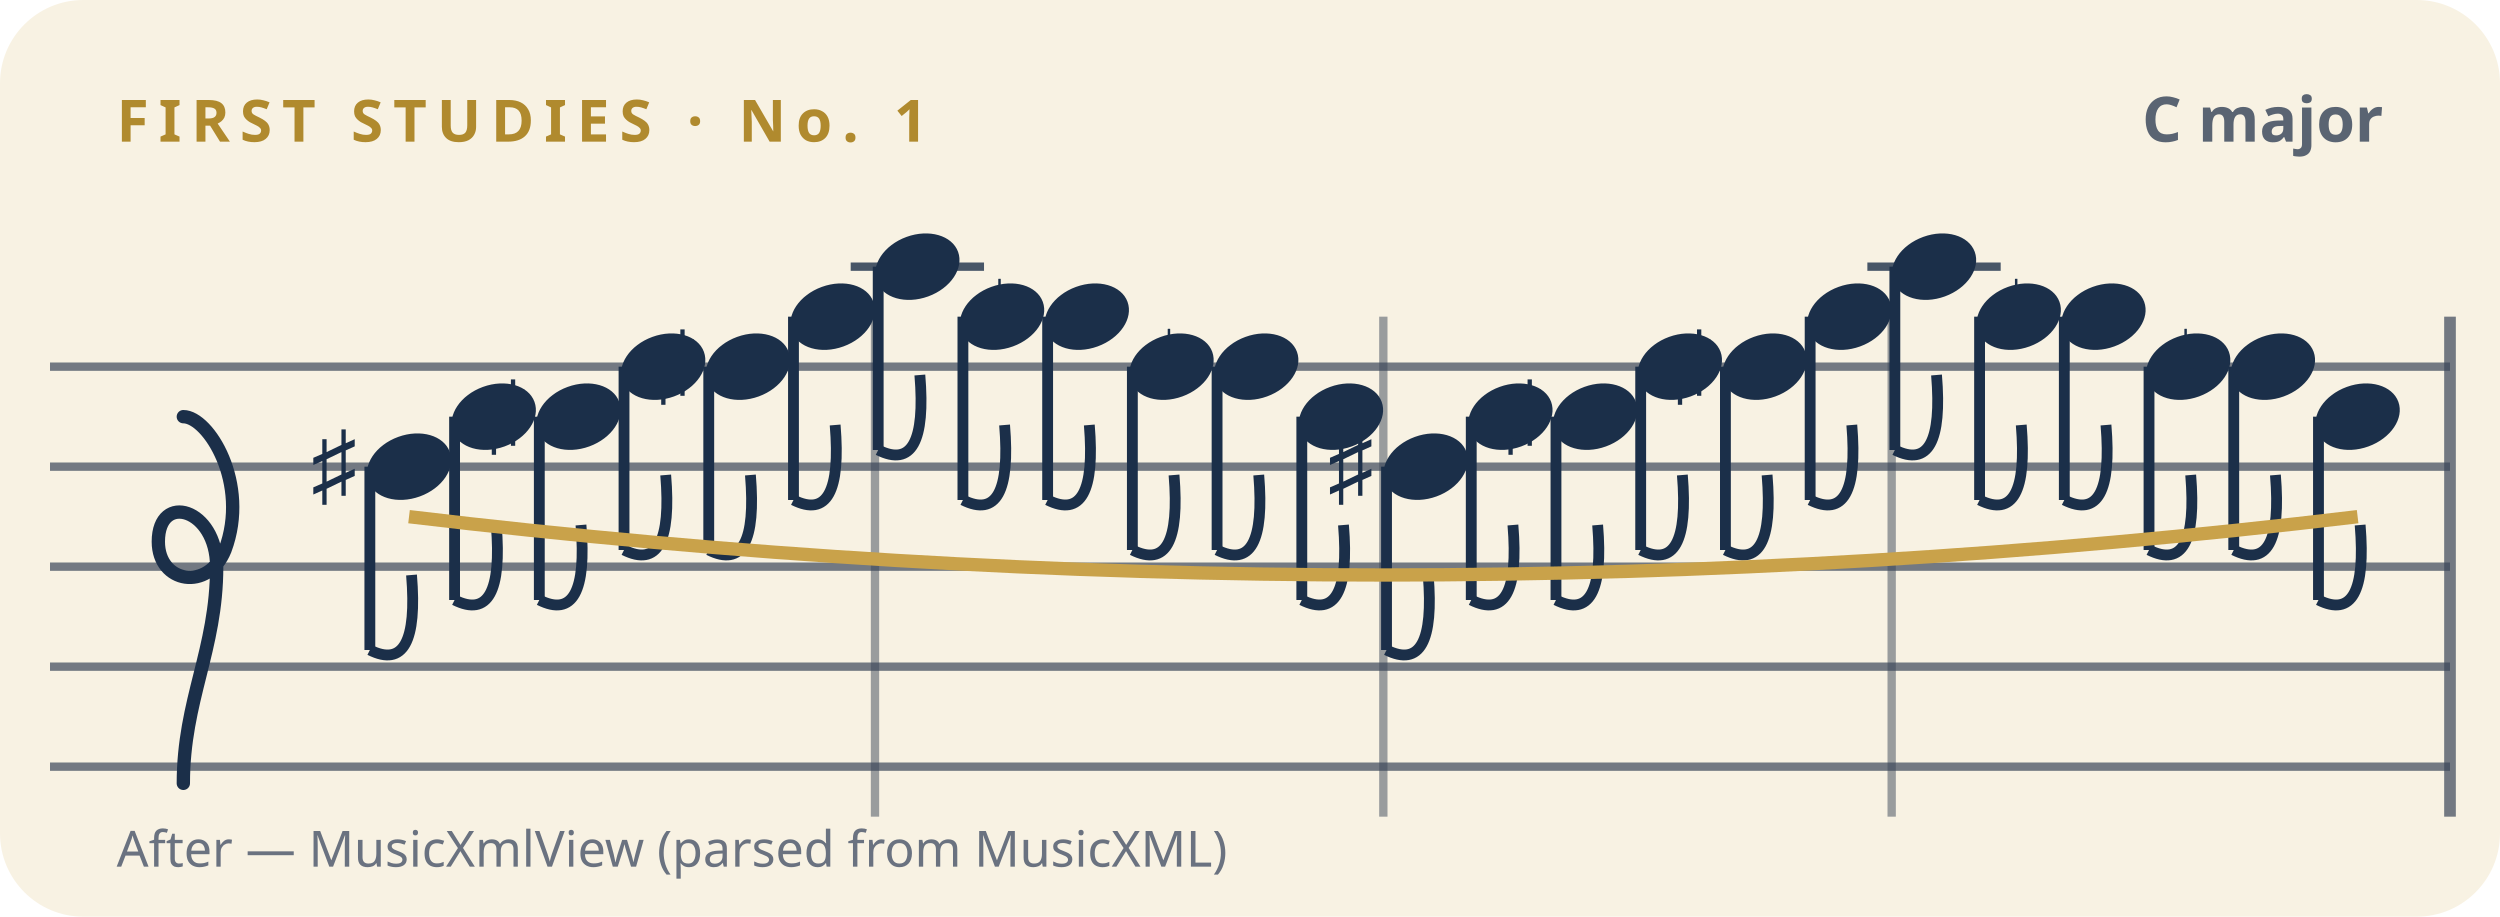
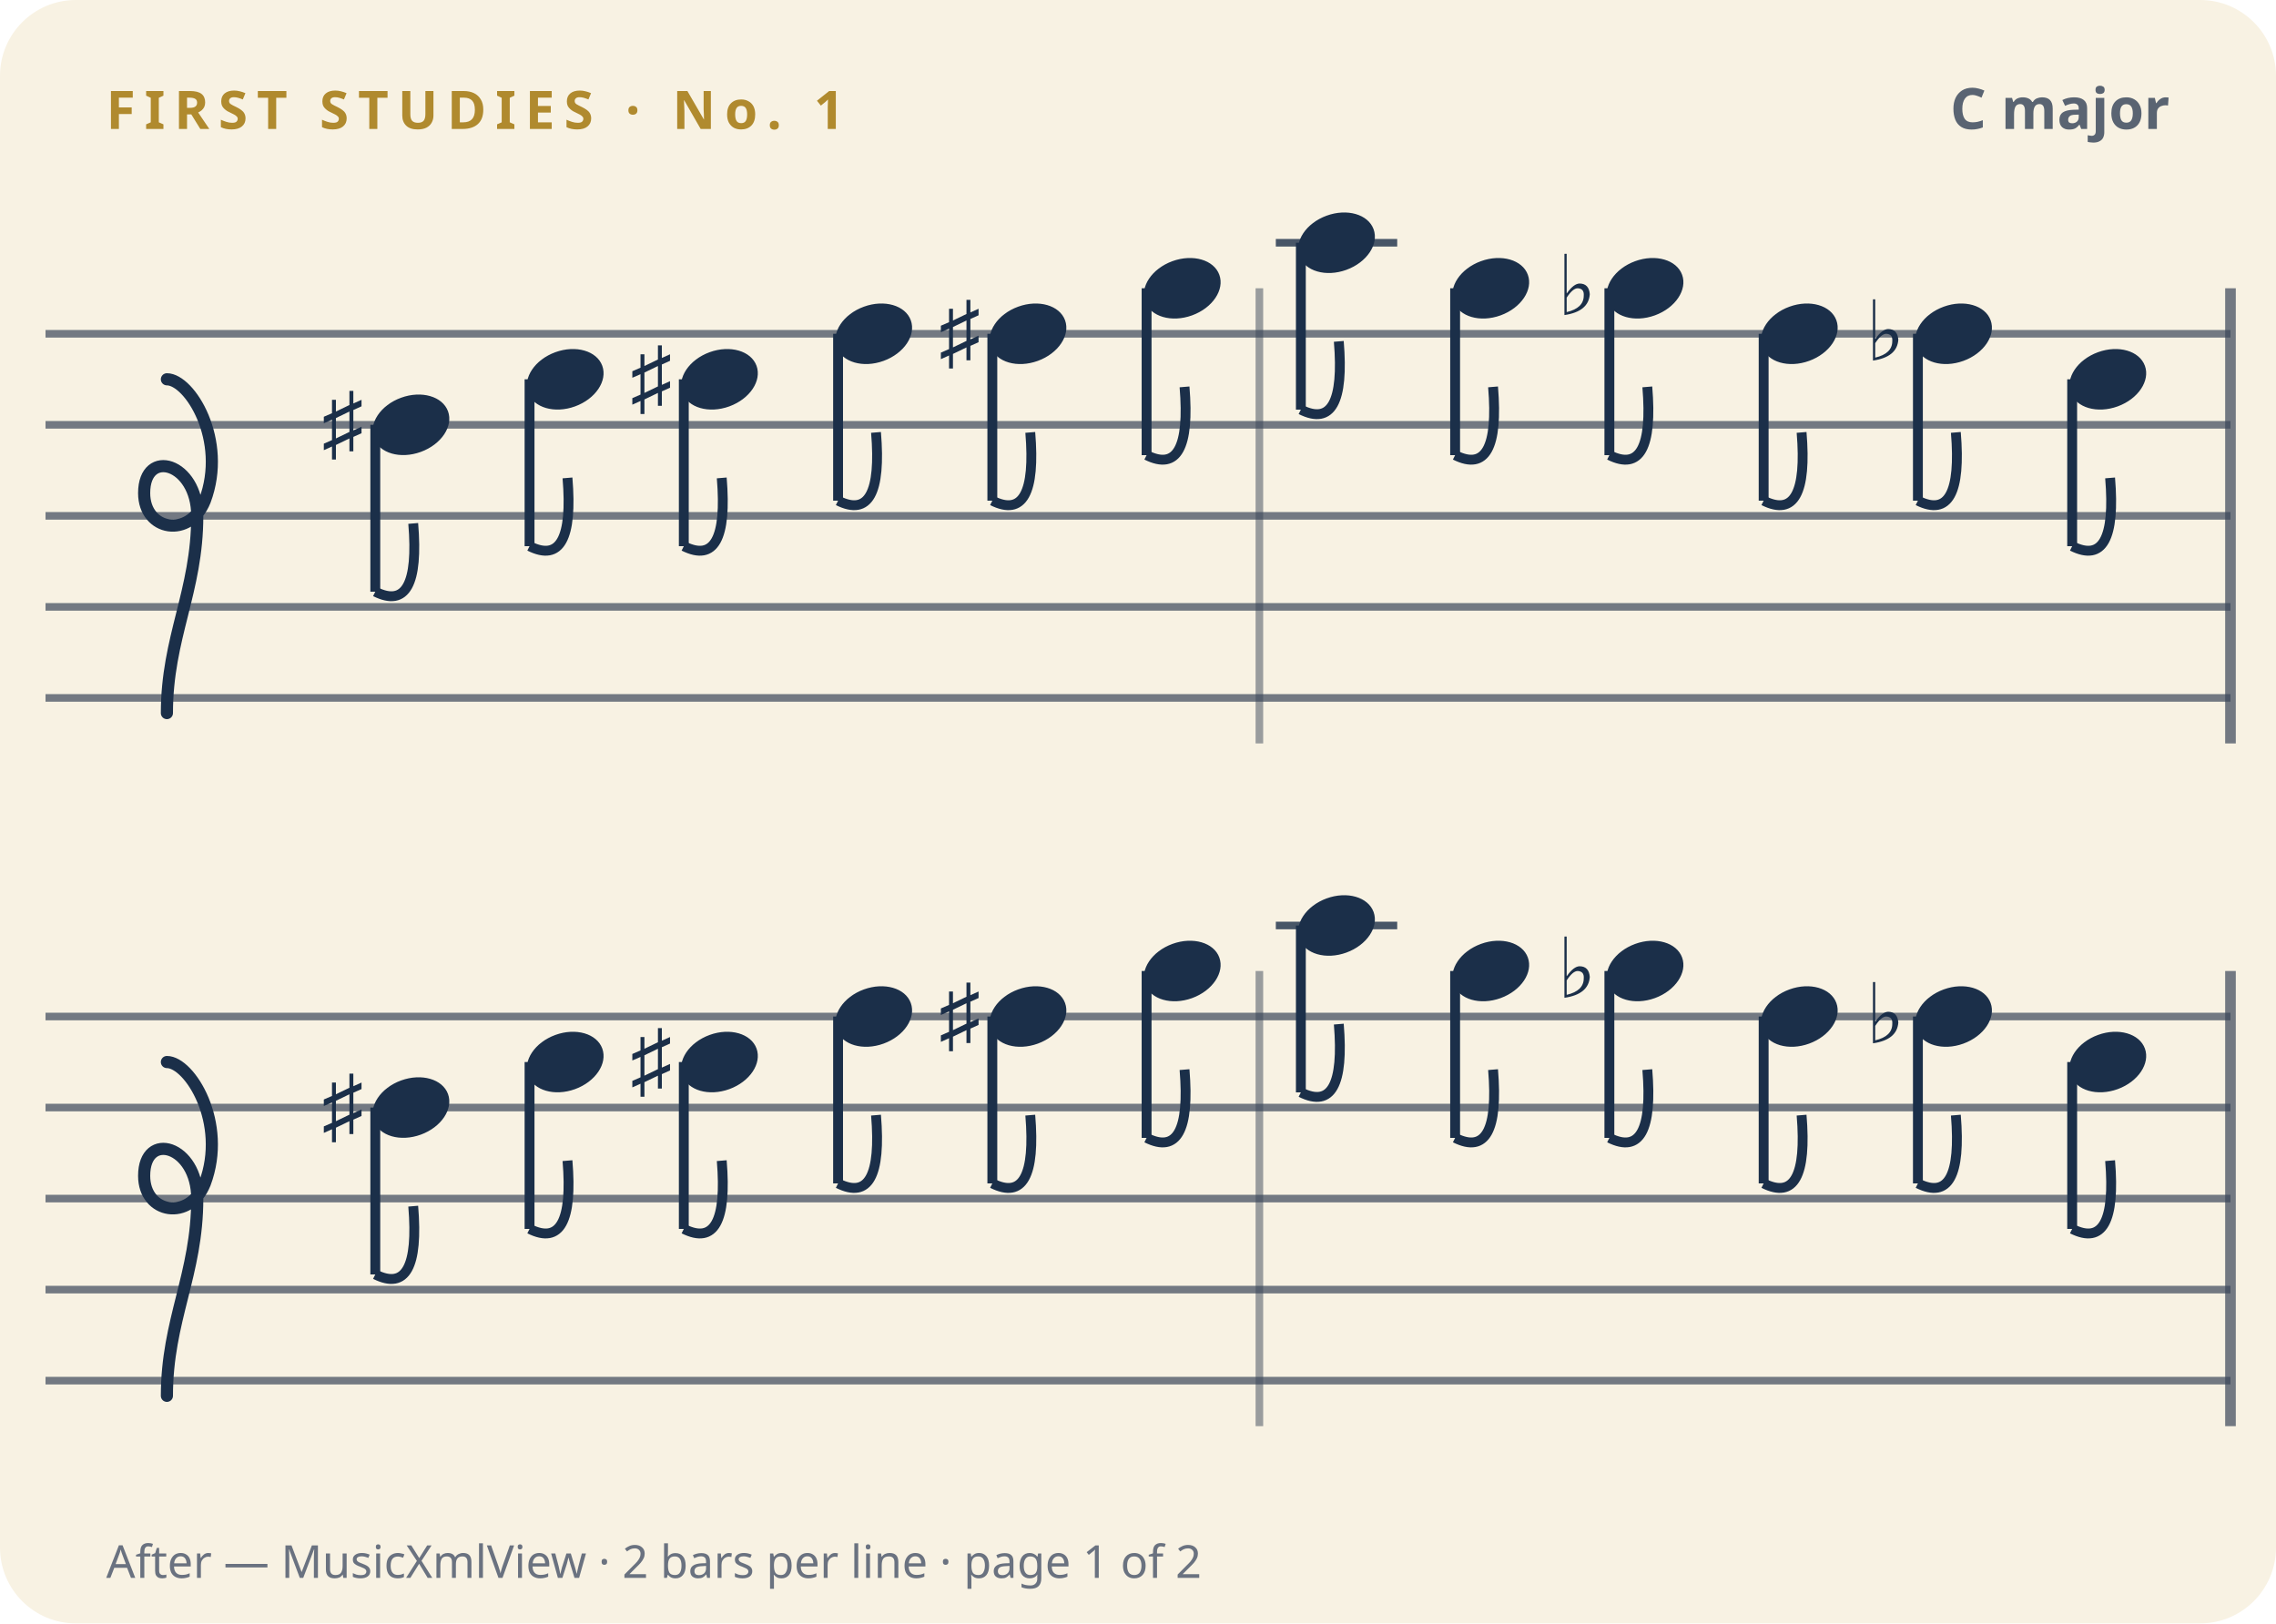
- <svg xmlns="http://www.w3.org/2000/svg" width="600" height="220" viewBox="0 0 300 110">
-   <rect x="0" y="0" width="300" height="110" rx="10" fill="#F8F2E3" />
+ <svg xmlns="http://www.w3.org/2000/svg" width="600" height="428" viewBox="0 0 300 214">
+   <rect x="0" y="0" width="300" height="214" rx="10" fill="#F8F2E3" />
  <text x="14" y="17" font-family="sans-serif" font-size="7" font-weight="700" letter-spacing="1.2" fill="#B08A2E">FIRST STUDIES · No. 1</text>
  <text x="286" y="17" font-family="sans-serif" font-size="7.5" font-weight="600" fill="#5A6472" text-anchor="end">C major</text>
-   <text x="14" y="104" font-family="sans-serif" font-size="6" fill="#6A7280">After — MusicXmlView (parsed from MusicXML)</text>
  <g transform="translate(0 24)">
    <g stroke="#3A4658" stroke-width="1" opacity="0.7">
      <line x1="6" y1="20" x2="294" y2="20" />
      <line x1="6" y1="32" x2="294" y2="32" />
      <line x1="6" y1="44" x2="294" y2="44" />
      <line x1="6" y1="56" x2="294" y2="56" />
      <line x1="6" y1="68" x2="294" y2="68" />
    </g>
    <path d="M22 70c0-10 4-16 4-26 0-7-7-9-7-3 0 5 6 6 8 1 3-8-2-16-5-16" stroke="#1B2F49" stroke-width="1.6" stroke-linecap="round" fill="none" />
    <g stroke="#3A4658" stroke-width="1" opacity="0.5">
-       <line x1="105" y1="14" x2="105" y2="74" />
      <line x1="166" y1="14" x2="166" y2="74" />
-       <line x1="227" y1="14" x2="227" y2="74" />
    </g>
    <line x1="294" y1="14" x2="294" y2="74" stroke="#3A4658" stroke-width="1.4" opacity="0.7" />
    <g>
      <g stroke="#1B2F49" stroke-width="1" opacity="0.8" />
-       <ellipse cx="49.083" cy="32" rx="5.2" ry="3.8" transform="rotate(-20 49.08333 32)" fill="#1B2F49" stroke="#1B2F49" stroke-width="0" />
-       <text x="40.083" y="35.5" fill="#1B2F49" font-size="11" text-anchor="middle">♯</text>
-       <line x1="44.383" y1="32" x2="44.383" y2="54" stroke="#1B2F49" stroke-width="1.3" />
-       <path d="M44.383 54q6 3 5 -9" stroke="#1B2F49" stroke-width="1.3" fill="none" />
+       <ellipse cx="54.167" cy="32" rx="5.2" ry="3.8" transform="rotate(-20 54.16667 32)" fill="#1B2F49" stroke="#1B2F49" stroke-width="0" />
+       <text x="45.167" y="35.5" fill="#1B2F49" font-size="11" text-anchor="middle">♯</text>
+       <line x1="49.467" y1="32" x2="49.467" y2="54" stroke="#1B2F49" stroke-width="1.3" />
+       <path d="M49.467 54q6 3 5 -9" stroke="#1B2F49" stroke-width="1.3" fill="none" />
    </g>
    <g>
      <g stroke="#1B2F49" stroke-width="1" opacity="0.8" />
-       <ellipse cx="59.25" cy="26" rx="5.2" ry="3.8" transform="rotate(-20 59.25 26)" fill="#1B2F49" stroke="#1B2F49" stroke-width="0" />
-       <line x1="54.55" y1="26" x2="54.55" y2="48" stroke="#1B2F49" stroke-width="1.3" />
-       <path d="M54.55 48q6 3 5 -9" stroke="#1B2F49" stroke-width="1.3" fill="none" />
+       <ellipse cx="74.5" cy="26" rx="5.2" ry="3.8" transform="rotate(-20 74.5 26)" fill="#1B2F49" stroke="#1B2F49" stroke-width="0" />
+       <line x1="69.8" y1="26" x2="69.8" y2="48" stroke="#1B2F49" stroke-width="1.3" />
+       <path d="M69.8 48q6 3 5 -9" stroke="#1B2F49" stroke-width="1.3" fill="none" />
    </g>
    <g>
      <g stroke="#1B2F49" stroke-width="1" opacity="0.8" />
-       <ellipse cx="69.417" cy="26" rx="5.2" ry="3.8" transform="rotate(-20 69.41667 26)" fill="#1B2F49" stroke="#1B2F49" stroke-width="0" />
-       <text x="60.417" y="29.5" fill="#1B2F49" font-size="11" text-anchor="middle">♯</text>
-       <line x1="64.717" y1="26" x2="64.717" y2="48" stroke="#1B2F49" stroke-width="1.3" />
-       <path d="M64.717 48q6 3 5 -9" stroke="#1B2F49" stroke-width="1.3" fill="none" />
+       <ellipse cx="94.833" cy="26" rx="5.2" ry="3.8" transform="rotate(-20 94.83333 26)" fill="#1B2F49" stroke="#1B2F49" stroke-width="0" />
+       <text x="85.833" y="29.5" fill="#1B2F49" font-size="11" text-anchor="middle">♯</text>
+       <line x1="90.133" y1="26" x2="90.133" y2="48" stroke="#1B2F49" stroke-width="1.3" />
+       <path d="M90.133 48q6 3 5 -9" stroke="#1B2F49" stroke-width="1.3" fill="none" />
    </g>
    <g>
      <g stroke="#1B2F49" stroke-width="1" opacity="0.8" />
-       <ellipse cx="79.583" cy="20" rx="5.2" ry="3.8" transform="rotate(-20 79.58333 20)" fill="#1B2F49" stroke="#1B2F49" stroke-width="0" />
-       <line x1="74.883" y1="20" x2="74.883" y2="42" stroke="#1B2F49" stroke-width="1.3" />
-       <path d="M74.883 42q6 3 5 -9" stroke="#1B2F49" stroke-width="1.3" fill="none" />
+       <ellipse cx="115.167" cy="20" rx="5.2" ry="3.8" transform="rotate(-20 115.1667 20)" fill="#1B2F49" stroke="#1B2F49" stroke-width="0" />
+       <line x1="110.467" y1="20" x2="110.467" y2="42" stroke="#1B2F49" stroke-width="1.3" />
+       <path d="M110.467 42q6 3 5 -9" stroke="#1B2F49" stroke-width="1.3" fill="none" />
    </g>
    <g>
      <g stroke="#1B2F49" stroke-width="1" opacity="0.8" />
-       <ellipse cx="89.75" cy="20" rx="5.2" ry="3.8" transform="rotate(-20 89.75 20)" fill="#1B2F49" stroke="#1B2F49" stroke-width="0" />
-       <text x="80.75" y="23.5" fill="#1B2F49" font-size="11" text-anchor="middle">♯</text>
-       <line x1="85.05" y1="20" x2="85.05" y2="42" stroke="#1B2F49" stroke-width="1.3" />
-       <path d="M85.05 42q6 3 5 -9" stroke="#1B2F49" stroke-width="1.3" fill="none" />
+       <ellipse cx="135.5" cy="20" rx="5.2" ry="3.8" transform="rotate(-20 135.5 20)" fill="#1B2F49" stroke="#1B2F49" stroke-width="0" />
+       <text x="126.5" y="23.5" fill="#1B2F49" font-size="11" text-anchor="middle">♯</text>
+       <line x1="130.8" y1="20" x2="130.8" y2="42" stroke="#1B2F49" stroke-width="1.3" />
+       <path d="M130.8 42q6 3 5 -9" stroke="#1B2F49" stroke-width="1.3" fill="none" />
    </g>
    <g>
      <g stroke="#1B2F49" stroke-width="1" opacity="0.8" />
-       <ellipse cx="99.917" cy="14" rx="5.2" ry="3.8" transform="rotate(-20 99.91667 14)" fill="#1B2F49" stroke="#1B2F49" stroke-width="0" />
-       <line x1="95.217" y1="14" x2="95.217" y2="36" stroke="#1B2F49" stroke-width="1.3" />
-       <path d="M95.217 36q6 3 5 -9" stroke="#1B2F49" stroke-width="1.3" fill="none" />
+       <ellipse cx="155.833" cy="14" rx="5.2" ry="3.8" transform="rotate(-20 155.8333 14)" fill="#1B2F49" stroke="#1B2F49" stroke-width="0" />
+       <line x1="151.133" y1="14" x2="151.133" y2="36" stroke="#1B2F49" stroke-width="1.3" />
+       <path d="M151.133 36q6 3 5 -9" stroke="#1B2F49" stroke-width="1.3" fill="none" />
    </g>
    <g>
      <g stroke="#1B2F49" stroke-width="1" opacity="0.8">
-         <line x1="102.083" y1="8" x2="118.083" y2="8" />
+         <line x1="168.167" y1="8" x2="184.167" y2="8" />
      </g>
-       <ellipse cx="110.083" cy="8" rx="5.2" ry="3.8" transform="rotate(-20 110.0833 8)" fill="#1B2F49" stroke="#1B2F49" stroke-width="0" />
-       <line x1="105.383" y1="8" x2="105.383" y2="30" stroke="#1B2F49" stroke-width="1.3" />
-       <path d="M105.383 30q6 3 5 -9" stroke="#1B2F49" stroke-width="1.3" fill="none" />
+       <ellipse cx="176.167" cy="8" rx="5.2" ry="3.8" transform="rotate(-20 176.1667 8)" fill="#1B2F49" stroke="#1B2F49" stroke-width="0" />
+       <line x1="171.467" y1="8" x2="171.467" y2="30" stroke="#1B2F49" stroke-width="1.3" />
+       <path d="M171.467 30q6 3 5 -9" stroke="#1B2F49" stroke-width="1.3" fill="none" />
    </g>
    <g>
      <g stroke="#1B2F49" stroke-width="1" opacity="0.8" />
-       <ellipse cx="120.25" cy="14" rx="5.2" ry="3.8" transform="rotate(-20 120.25 14)" fill="#1B2F49" stroke="#1B2F49" stroke-width="0" />
-       <line x1="115.55" y1="14" x2="115.55" y2="36" stroke="#1B2F49" stroke-width="1.3" />
-       <path d="M115.55 36q6 3 5 -9" stroke="#1B2F49" stroke-width="1.3" fill="none" />
+       <ellipse cx="196.5" cy="14" rx="5.2" ry="3.8" transform="rotate(-20 196.5 14)" fill="#1B2F49" stroke="#1B2F49" stroke-width="0" />
+       <line x1="191.8" y1="14" x2="191.8" y2="36" stroke="#1B2F49" stroke-width="1.3" />
+       <path d="M191.8 36q6 3 5 -9" stroke="#1B2F49" stroke-width="1.3" fill="none" />
    </g>
    <g>
      <g stroke="#1B2F49" stroke-width="1" opacity="0.8" />
-       <ellipse cx="130.417" cy="14" rx="5.2" ry="3.8" transform="rotate(-20 130.4167 14)" fill="#1B2F49" stroke="#1B2F49" stroke-width="0" />
-       <text x="121.417" y="17.5" fill="#1B2F49" font-size="11" text-anchor="middle">♭</text>
-       <line x1="125.717" y1="14" x2="125.717" y2="36" stroke="#1B2F49" stroke-width="1.3" />
-       <path d="M125.717 36q6 3 5 -9" stroke="#1B2F49" stroke-width="1.3" fill="none" />
+       <ellipse cx="216.833" cy="14" rx="5.2" ry="3.8" transform="rotate(-20 216.8333 14)" fill="#1B2F49" stroke="#1B2F49" stroke-width="0" />
+       <text x="207.833" y="17.5" fill="#1B2F49" font-size="11" text-anchor="middle">♭</text>
+       <line x1="212.133" y1="14" x2="212.133" y2="36" stroke="#1B2F49" stroke-width="1.3" />
+       <path d="M212.133 36q6 3 5 -9" stroke="#1B2F49" stroke-width="1.3" fill="none" />
    </g>
    <g>
      <g stroke="#1B2F49" stroke-width="1" opacity="0.8" />
-       <ellipse cx="140.583" cy="20" rx="5.2" ry="3.8" transform="rotate(-20 140.5833 20)" fill="#1B2F49" stroke="#1B2F49" stroke-width="0" />
-       <line x1="135.883" y1="20" x2="135.883" y2="42" stroke="#1B2F49" stroke-width="1.3" />
-       <path d="M135.883 42q6 3 5 -9" stroke="#1B2F49" stroke-width="1.3" fill="none" />
+       <ellipse cx="237.167" cy="20" rx="5.2" ry="3.8" transform="rotate(-20 237.1667 20)" fill="#1B2F49" stroke="#1B2F49" stroke-width="0" />
+       <line x1="232.467" y1="20" x2="232.467" y2="42" stroke="#1B2F49" stroke-width="1.3" />
+       <path d="M232.467 42q6 3 5 -9" stroke="#1B2F49" stroke-width="1.3" fill="none" />
    </g>
    <g>
      <g stroke="#1B2F49" stroke-width="1" opacity="0.8" />
-       <ellipse cx="150.75" cy="20" rx="5.2" ry="3.8" transform="rotate(-20 150.75 20)" fill="#1B2F49" stroke="#1B2F49" stroke-width="0" />
-       <text x="141.75" y="23.5" fill="#1B2F49" font-size="11" text-anchor="middle">♭</text>
-       <line x1="146.05" y1="20" x2="146.05" y2="42" stroke="#1B2F49" stroke-width="1.3" />
-       <path d="M146.05 42q6 3 5 -9" stroke="#1B2F49" stroke-width="1.3" fill="none" />
+       <ellipse cx="257.5" cy="20" rx="5.2" ry="3.8" transform="rotate(-20 257.5 20)" fill="#1B2F49" stroke="#1B2F49" stroke-width="0" />
+       <text x="248.5" y="23.5" fill="#1B2F49" font-size="11" text-anchor="middle">♭</text>
+       <line x1="252.8" y1="20" x2="252.8" y2="42" stroke="#1B2F49" stroke-width="1.3" />
+       <path d="M252.8 42q6 3 5 -9" stroke="#1B2F49" stroke-width="1.3" fill="none" />
    </g>
    <g>
      <g stroke="#1B2F49" stroke-width="1" opacity="0.8" />
-       <ellipse cx="160.917" cy="26" rx="5.2" ry="3.8" transform="rotate(-20 160.9167 26)" fill="#1B2F49" stroke="#1B2F49" stroke-width="0" />
-       <line x1="156.217" y1="26" x2="156.217" y2="48" stroke="#1B2F49" stroke-width="1.3" />
-       <path d="M156.217 48q6 3 5 -9" stroke="#1B2F49" stroke-width="1.3" fill="none" />
+       <ellipse cx="277.833" cy="26" rx="5.2" ry="3.8" transform="rotate(-20 277.8333 26)" fill="#1B2F49" stroke="#1B2F49" stroke-width="0" />
+       <line x1="273.133" y1="26" x2="273.133" y2="48" stroke="#1B2F49" stroke-width="1.3" />
+       <path d="M273.133 48q6 3 5 -9" stroke="#1B2F49" stroke-width="1.3" fill="none" />
+     </g>
+     <g stroke="#C9A24A" stroke-width="1.6" fill="none" />
+   </g>
+   <g transform="translate(0 114)">
+     <g stroke="#3A4658" stroke-width="1" opacity="0.7">
+       <line x1="6" y1="20" x2="294" y2="20" />
+       <line x1="6" y1="32" x2="294" y2="32" />
+       <line x1="6" y1="44" x2="294" y2="44" />
+       <line x1="6" y1="56" x2="294" y2="56" />
+       <line x1="6" y1="68" x2="294" y2="68" />
+     </g>
+     <path d="M22 70c0-10 4-16 4-26 0-7-7-9-7-3 0 5 6 6 8 1 3-8-2-16-5-16" stroke="#1B2F49" stroke-width="1.6" stroke-linecap="round" fill="none" />
+     <g stroke="#3A4658" stroke-width="1" opacity="0.5">
+       <line x1="166" y1="14" x2="166" y2="74" />
+     </g>
+     <line x1="294" y1="14" x2="294" y2="74" stroke="#3A4658" stroke-width="1.4" opacity="0.7" />
+     <g>
+       <g stroke="#1B2F49" stroke-width="1" opacity="0.8" />
+       <ellipse cx="54.167" cy="32" rx="5.2" ry="3.8" transform="rotate(-20 54.16667 32)" fill="#1B2F49" stroke="#1B2F49" stroke-width="0" />
+       <text x="45.167" y="35.5" fill="#1B2F49" font-size="11" text-anchor="middle">♯</text>
+       <line x1="49.467" y1="32" x2="49.467" y2="54" stroke="#1B2F49" stroke-width="1.3" />
+       <path d="M49.467 54q6 3 5 -9" stroke="#1B2F49" stroke-width="1.3" fill="none" />
    </g>
    <g>
      <g stroke="#1B2F49" stroke-width="1" opacity="0.8" />
-       <ellipse cx="171.083" cy="32" rx="5.2" ry="3.8" transform="rotate(-20 171.0833 32)" fill="#1B2F49" stroke="#1B2F49" stroke-width="0" />
-       <text x="162.083" y="35.5" fill="#1B2F49" font-size="11" text-anchor="middle">♯</text>
-       <line x1="166.383" y1="32" x2="166.383" y2="54" stroke="#1B2F49" stroke-width="1.3" />
-       <path d="M166.383 54q6 3 5 -9" stroke="#1B2F49" stroke-width="1.3" fill="none" />
+       <ellipse cx="74.5" cy="26" rx="5.2" ry="3.8" transform="rotate(-20 74.5 26)" fill="#1B2F49" stroke="#1B2F49" stroke-width="0" />
+       <line x1="69.8" y1="26" x2="69.8" y2="48" stroke="#1B2F49" stroke-width="1.3" />
+       <path d="M69.8 48q6 3 5 -9" stroke="#1B2F49" stroke-width="1.3" fill="none" />
    </g>
    <g>
      <g stroke="#1B2F49" stroke-width="1" opacity="0.8" />
-       <ellipse cx="181.25" cy="26" rx="5.2" ry="3.8" transform="rotate(-20 181.25 26)" fill="#1B2F49" stroke="#1B2F49" stroke-width="0" />
-       <line x1="176.55" y1="26" x2="176.55" y2="48" stroke="#1B2F49" stroke-width="1.3" />
-       <path d="M176.55 48q6 3 5 -9" stroke="#1B2F49" stroke-width="1.3" fill="none" />
+       <ellipse cx="94.833" cy="26" rx="5.2" ry="3.8" transform="rotate(-20 94.83333 26)" fill="#1B2F49" stroke="#1B2F49" stroke-width="0" />
+       <text x="85.833" y="29.5" fill="#1B2F49" font-size="11" text-anchor="middle">♯</text>
+       <line x1="90.133" y1="26" x2="90.133" y2="48" stroke="#1B2F49" stroke-width="1.3" />
+       <path d="M90.133 48q6 3 5 -9" stroke="#1B2F49" stroke-width="1.3" fill="none" />
    </g>
    <g>
      <g stroke="#1B2F49" stroke-width="1" opacity="0.8" />
-       <ellipse cx="191.417" cy="26" rx="5.2" ry="3.8" transform="rotate(-20 191.4167 26)" fill="#1B2F49" stroke="#1B2F49" stroke-width="0" />
-       <text x="182.417" y="29.5" fill="#1B2F49" font-size="11" text-anchor="middle">♯</text>
-       <line x1="186.717" y1="26" x2="186.717" y2="48" stroke="#1B2F49" stroke-width="1.3" />
-       <path d="M186.717 48q6 3 5 -9" stroke="#1B2F49" stroke-width="1.3" fill="none" />
+       <ellipse cx="115.167" cy="20" rx="5.2" ry="3.8" transform="rotate(-20 115.1667 20)" fill="#1B2F49" stroke="#1B2F49" stroke-width="0" />
+       <line x1="110.467" y1="20" x2="110.467" y2="42" stroke="#1B2F49" stroke-width="1.3" />
+       <path d="M110.467 42q6 3 5 -9" stroke="#1B2F49" stroke-width="1.3" fill="none" />
    </g>
    <g>
      <g stroke="#1B2F49" stroke-width="1" opacity="0.8" />
-       <ellipse cx="201.583" cy="20" rx="5.2" ry="3.8" transform="rotate(-20 201.5833 20)" fill="#1B2F49" stroke="#1B2F49" stroke-width="0" />
-       <line x1="196.883" y1="20" x2="196.883" y2="42" stroke="#1B2F49" stroke-width="1.3" />
-       <path d="M196.883 42q6 3 5 -9" stroke="#1B2F49" stroke-width="1.3" fill="none" />
+       <ellipse cx="135.5" cy="20" rx="5.2" ry="3.8" transform="rotate(-20 135.5 20)" fill="#1B2F49" stroke="#1B2F49" stroke-width="0" />
+       <text x="126.5" y="23.5" fill="#1B2F49" font-size="11" text-anchor="middle">♯</text>
+       <line x1="130.8" y1="20" x2="130.8" y2="42" stroke="#1B2F49" stroke-width="1.3" />
+       <path d="M130.8 42q6 3 5 -9" stroke="#1B2F49" stroke-width="1.3" fill="none" />
    </g>
    <g>
      <g stroke="#1B2F49" stroke-width="1" opacity="0.8" />
-       <ellipse cx="211.75" cy="20" rx="5.2" ry="3.8" transform="rotate(-20 211.75 20)" fill="#1B2F49" stroke="#1B2F49" stroke-width="0" />
-       <text x="202.75" y="23.5" fill="#1B2F49" font-size="11" text-anchor="middle">♯</text>
-       <line x1="207.05" y1="20" x2="207.05" y2="42" stroke="#1B2F49" stroke-width="1.3" />
-       <path d="M207.05 42q6 3 5 -9" stroke="#1B2F49" stroke-width="1.3" fill="none" />
+       <ellipse cx="155.833" cy="14" rx="5.2" ry="3.8" transform="rotate(-20 155.8333 14)" fill="#1B2F49" stroke="#1B2F49" stroke-width="0" />
+       <line x1="151.133" y1="14" x2="151.133" y2="36" stroke="#1B2F49" stroke-width="1.3" />
+       <path d="M151.133 36q6 3 5 -9" stroke="#1B2F49" stroke-width="1.3" fill="none" />
+     </g>
+     <g>
+       <g stroke="#1B2F49" stroke-width="1" opacity="0.8">
+         <line x1="168.167" y1="8" x2="184.167" y2="8" />
+       </g>
+       <ellipse cx="176.167" cy="8" rx="5.2" ry="3.8" transform="rotate(-20 176.1667 8)" fill="#1B2F49" stroke="#1B2F49" stroke-width="0" />
+       <line x1="171.467" y1="8" x2="171.467" y2="30" stroke="#1B2F49" stroke-width="1.3" />
+       <path d="M171.467 30q6 3 5 -9" stroke="#1B2F49" stroke-width="1.3" fill="none" />
    </g>
    <g>
      <g stroke="#1B2F49" stroke-width="1" opacity="0.8" />
-       <ellipse cx="221.917" cy="14" rx="5.2" ry="3.8" transform="rotate(-20 221.9167 14)" fill="#1B2F49" stroke="#1B2F49" stroke-width="0" />
-       <line x1="217.217" y1="14" x2="217.217" y2="36" stroke="#1B2F49" stroke-width="1.3" />
-       <path d="M217.217 36q6 3 5 -9" stroke="#1B2F49" stroke-width="1.3" fill="none" />
-     </g>
-     <g>
-       <g stroke="#1B2F49" stroke-width="1" opacity="0.8">
-         <line x1="224.083" y1="8" x2="240.083" y2="8" />
-       </g>
-       <ellipse cx="232.083" cy="8" rx="5.2" ry="3.8" transform="rotate(-20 232.0833 8)" fill="#1B2F49" stroke="#1B2F49" stroke-width="0" />
-       <line x1="227.383" y1="8" x2="227.383" y2="30" stroke="#1B2F49" stroke-width="1.3" />
-       <path d="M227.383 30q6 3 5 -9" stroke="#1B2F49" stroke-width="1.3" fill="none" />
+       <ellipse cx="196.5" cy="14" rx="5.2" ry="3.8" transform="rotate(-20 196.5 14)" fill="#1B2F49" stroke="#1B2F49" stroke-width="0" />
+       <line x1="191.8" y1="14" x2="191.8" y2="36" stroke="#1B2F49" stroke-width="1.3" />
+       <path d="M191.8 36q6 3 5 -9" stroke="#1B2F49" stroke-width="1.3" fill="none" />
    </g>
    <g>
      <g stroke="#1B2F49" stroke-width="1" opacity="0.8" />
-       <ellipse cx="242.25" cy="14" rx="5.2" ry="3.8" transform="rotate(-20 242.25 14)" fill="#1B2F49" stroke="#1B2F49" stroke-width="0" />
-       <line x1="237.55" y1="14" x2="237.55" y2="36" stroke="#1B2F49" stroke-width="1.3" />
-       <path d="M237.55 36q6 3 5 -9" stroke="#1B2F49" stroke-width="1.3" fill="none" />
+       <ellipse cx="216.833" cy="14" rx="5.2" ry="3.8" transform="rotate(-20 216.8333 14)" fill="#1B2F49" stroke="#1B2F49" stroke-width="0" />
+       <text x="207.833" y="17.5" fill="#1B2F49" font-size="11" text-anchor="middle">♭</text>
+       <line x1="212.133" y1="14" x2="212.133" y2="36" stroke="#1B2F49" stroke-width="1.3" />
+       <path d="M212.133 36q6 3 5 -9" stroke="#1B2F49" stroke-width="1.3" fill="none" />
    </g>
    <g>
      <g stroke="#1B2F49" stroke-width="1" opacity="0.8" />
-       <ellipse cx="252.417" cy="14" rx="5.2" ry="3.8" transform="rotate(-20 252.4167 14)" fill="#1B2F49" stroke="#1B2F49" stroke-width="0" />
-       <text x="243.417" y="17.5" fill="#1B2F49" font-size="11" text-anchor="middle">♭</text>
-       <line x1="247.717" y1="14" x2="247.717" y2="36" stroke="#1B2F49" stroke-width="1.3" />
-       <path d="M247.717 36q6 3 5 -9" stroke="#1B2F49" stroke-width="1.3" fill="none" />
+       <ellipse cx="237.167" cy="20" rx="5.2" ry="3.8" transform="rotate(-20 237.1667 20)" fill="#1B2F49" stroke="#1B2F49" stroke-width="0" />
+       <line x1="232.467" y1="20" x2="232.467" y2="42" stroke="#1B2F49" stroke-width="1.3" />
+       <path d="M232.467 42q6 3 5 -9" stroke="#1B2F49" stroke-width="1.3" fill="none" />
    </g>
    <g>
      <g stroke="#1B2F49" stroke-width="1" opacity="0.8" />
-       <ellipse cx="262.583" cy="20" rx="5.2" ry="3.8" transform="rotate(-20 262.5833 20)" fill="#1B2F49" stroke="#1B2F49" stroke-width="0" />
-       <line x1="257.883" y1="20" x2="257.883" y2="42" stroke="#1B2F49" stroke-width="1.3" />
-       <path d="M257.883 42q6 3 5 -9" stroke="#1B2F49" stroke-width="1.3" fill="none" />
+       <ellipse cx="257.5" cy="20" rx="5.2" ry="3.8" transform="rotate(-20 257.5 20)" fill="#1B2F49" stroke="#1B2F49" stroke-width="0" />
+       <text x="248.5" y="23.5" fill="#1B2F49" font-size="11" text-anchor="middle">♭</text>
+       <line x1="252.8" y1="20" x2="252.8" y2="42" stroke="#1B2F49" stroke-width="1.3" />
+       <path d="M252.8 42q6 3 5 -9" stroke="#1B2F49" stroke-width="1.3" fill="none" />
    </g>
    <g>
      <g stroke="#1B2F49" stroke-width="1" opacity="0.8" />
-       <ellipse cx="272.75" cy="20" rx="5.2" ry="3.8" transform="rotate(-20 272.75 20)" fill="#1B2F49" stroke="#1B2F49" stroke-width="0" />
-       <text x="263.75" y="23.5" fill="#1B2F49" font-size="11" text-anchor="middle">♭</text>
-       <line x1="268.05" y1="20" x2="268.05" y2="42" stroke="#1B2F49" stroke-width="1.3" />
-       <path d="M268.05 42q6 3 5 -9" stroke="#1B2F49" stroke-width="1.3" fill="none" />
+       <ellipse cx="277.833" cy="26" rx="5.2" ry="3.8" transform="rotate(-20 277.8333 26)" fill="#1B2F49" stroke="#1B2F49" stroke-width="0" />
+       <line x1="273.133" y1="26" x2="273.133" y2="48" stroke="#1B2F49" stroke-width="1.3" />
+       <path d="M273.133 48q6 3 5 -9" stroke="#1B2F49" stroke-width="1.3" fill="none" />
    </g>
-     <g>
-       <g stroke="#1B2F49" stroke-width="1" opacity="0.8" />
-       <ellipse cx="282.917" cy="26" rx="5.2" ry="3.8" transform="rotate(-20 282.9167 26)" fill="#1B2F49" stroke="#1B2F49" stroke-width="0" />
-       <line x1="278.217" y1="26" x2="278.217" y2="48" stroke="#1B2F49" stroke-width="1.3" />
-       <path d="M278.217 48q6 3 5 -9" stroke="#1B2F49" stroke-width="1.3" fill="none" />
-     </g>
-     <g stroke="#C9A24A" stroke-width="1.6" fill="none">
-       <path d="M49.083 38q116.917 14 233.833 0" />
-     </g>
+     <g stroke="#C9A24A" stroke-width="1.6" fill="none" />
  </g>
+   <text x="14" y="208" font-family="sans-serif" font-size="6" fill="#6A7280">After — MusicXmlView · 2 bars per line · page 1 of 2</text>
</svg>
